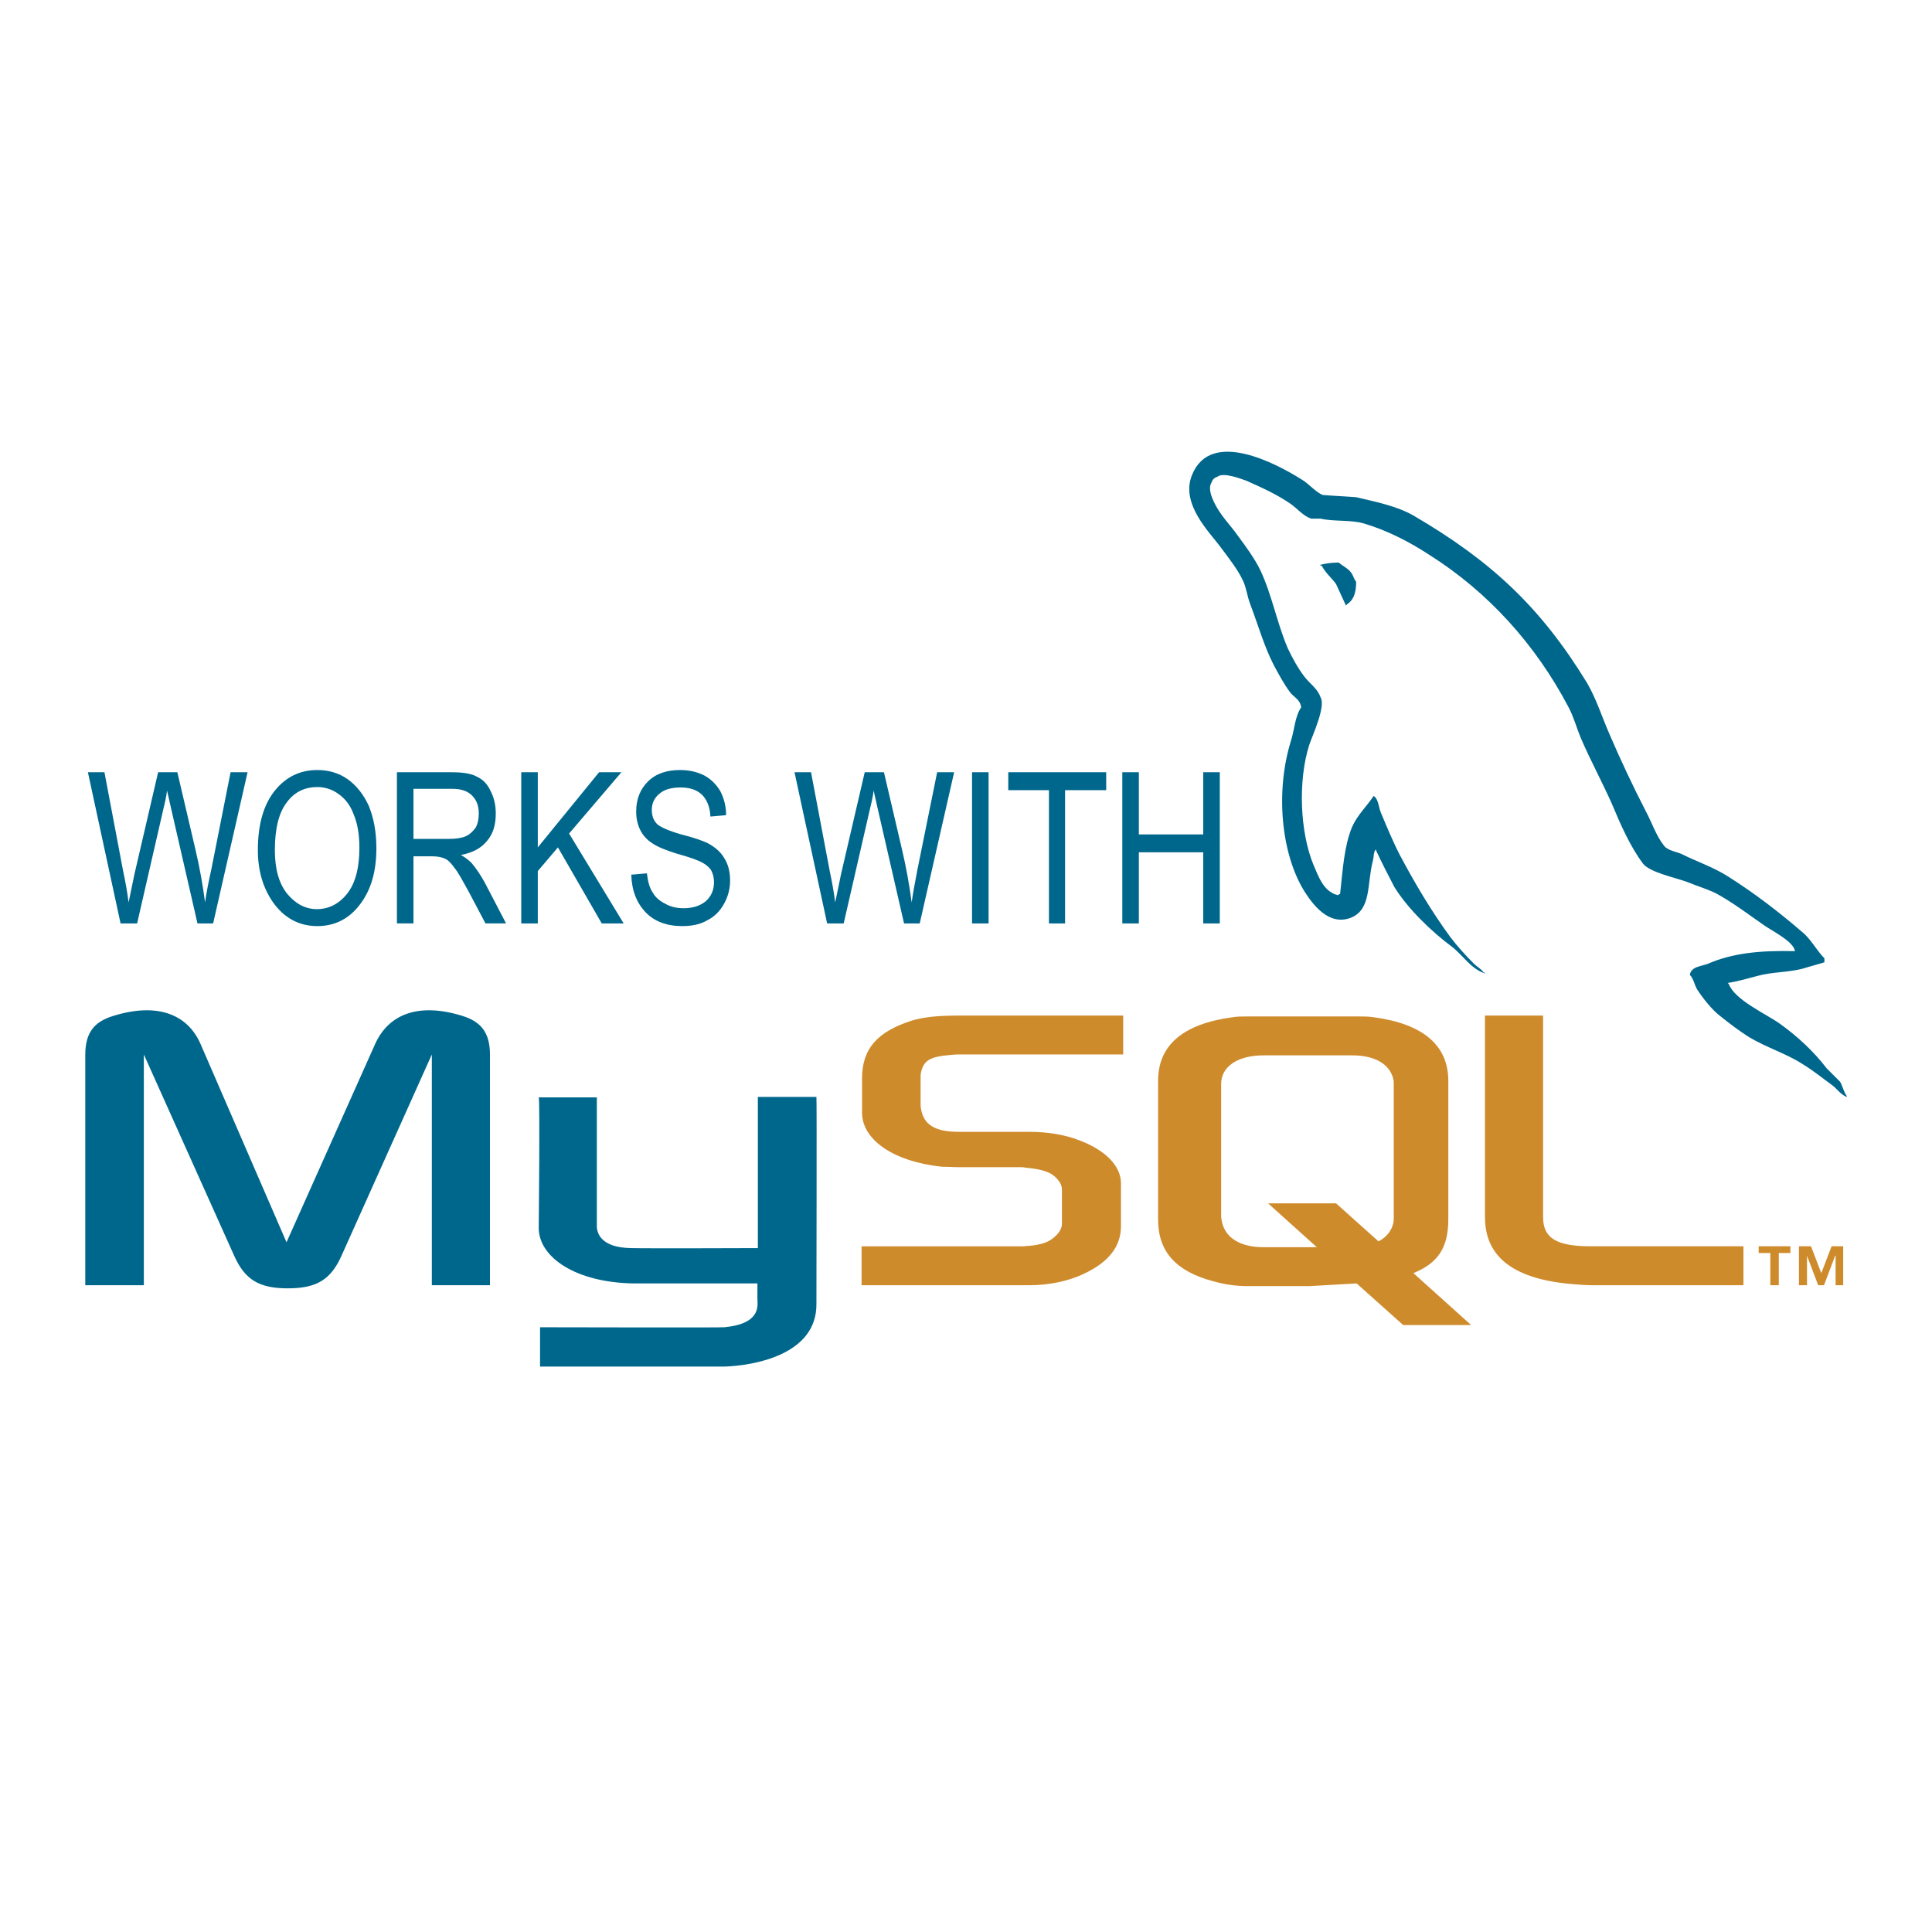
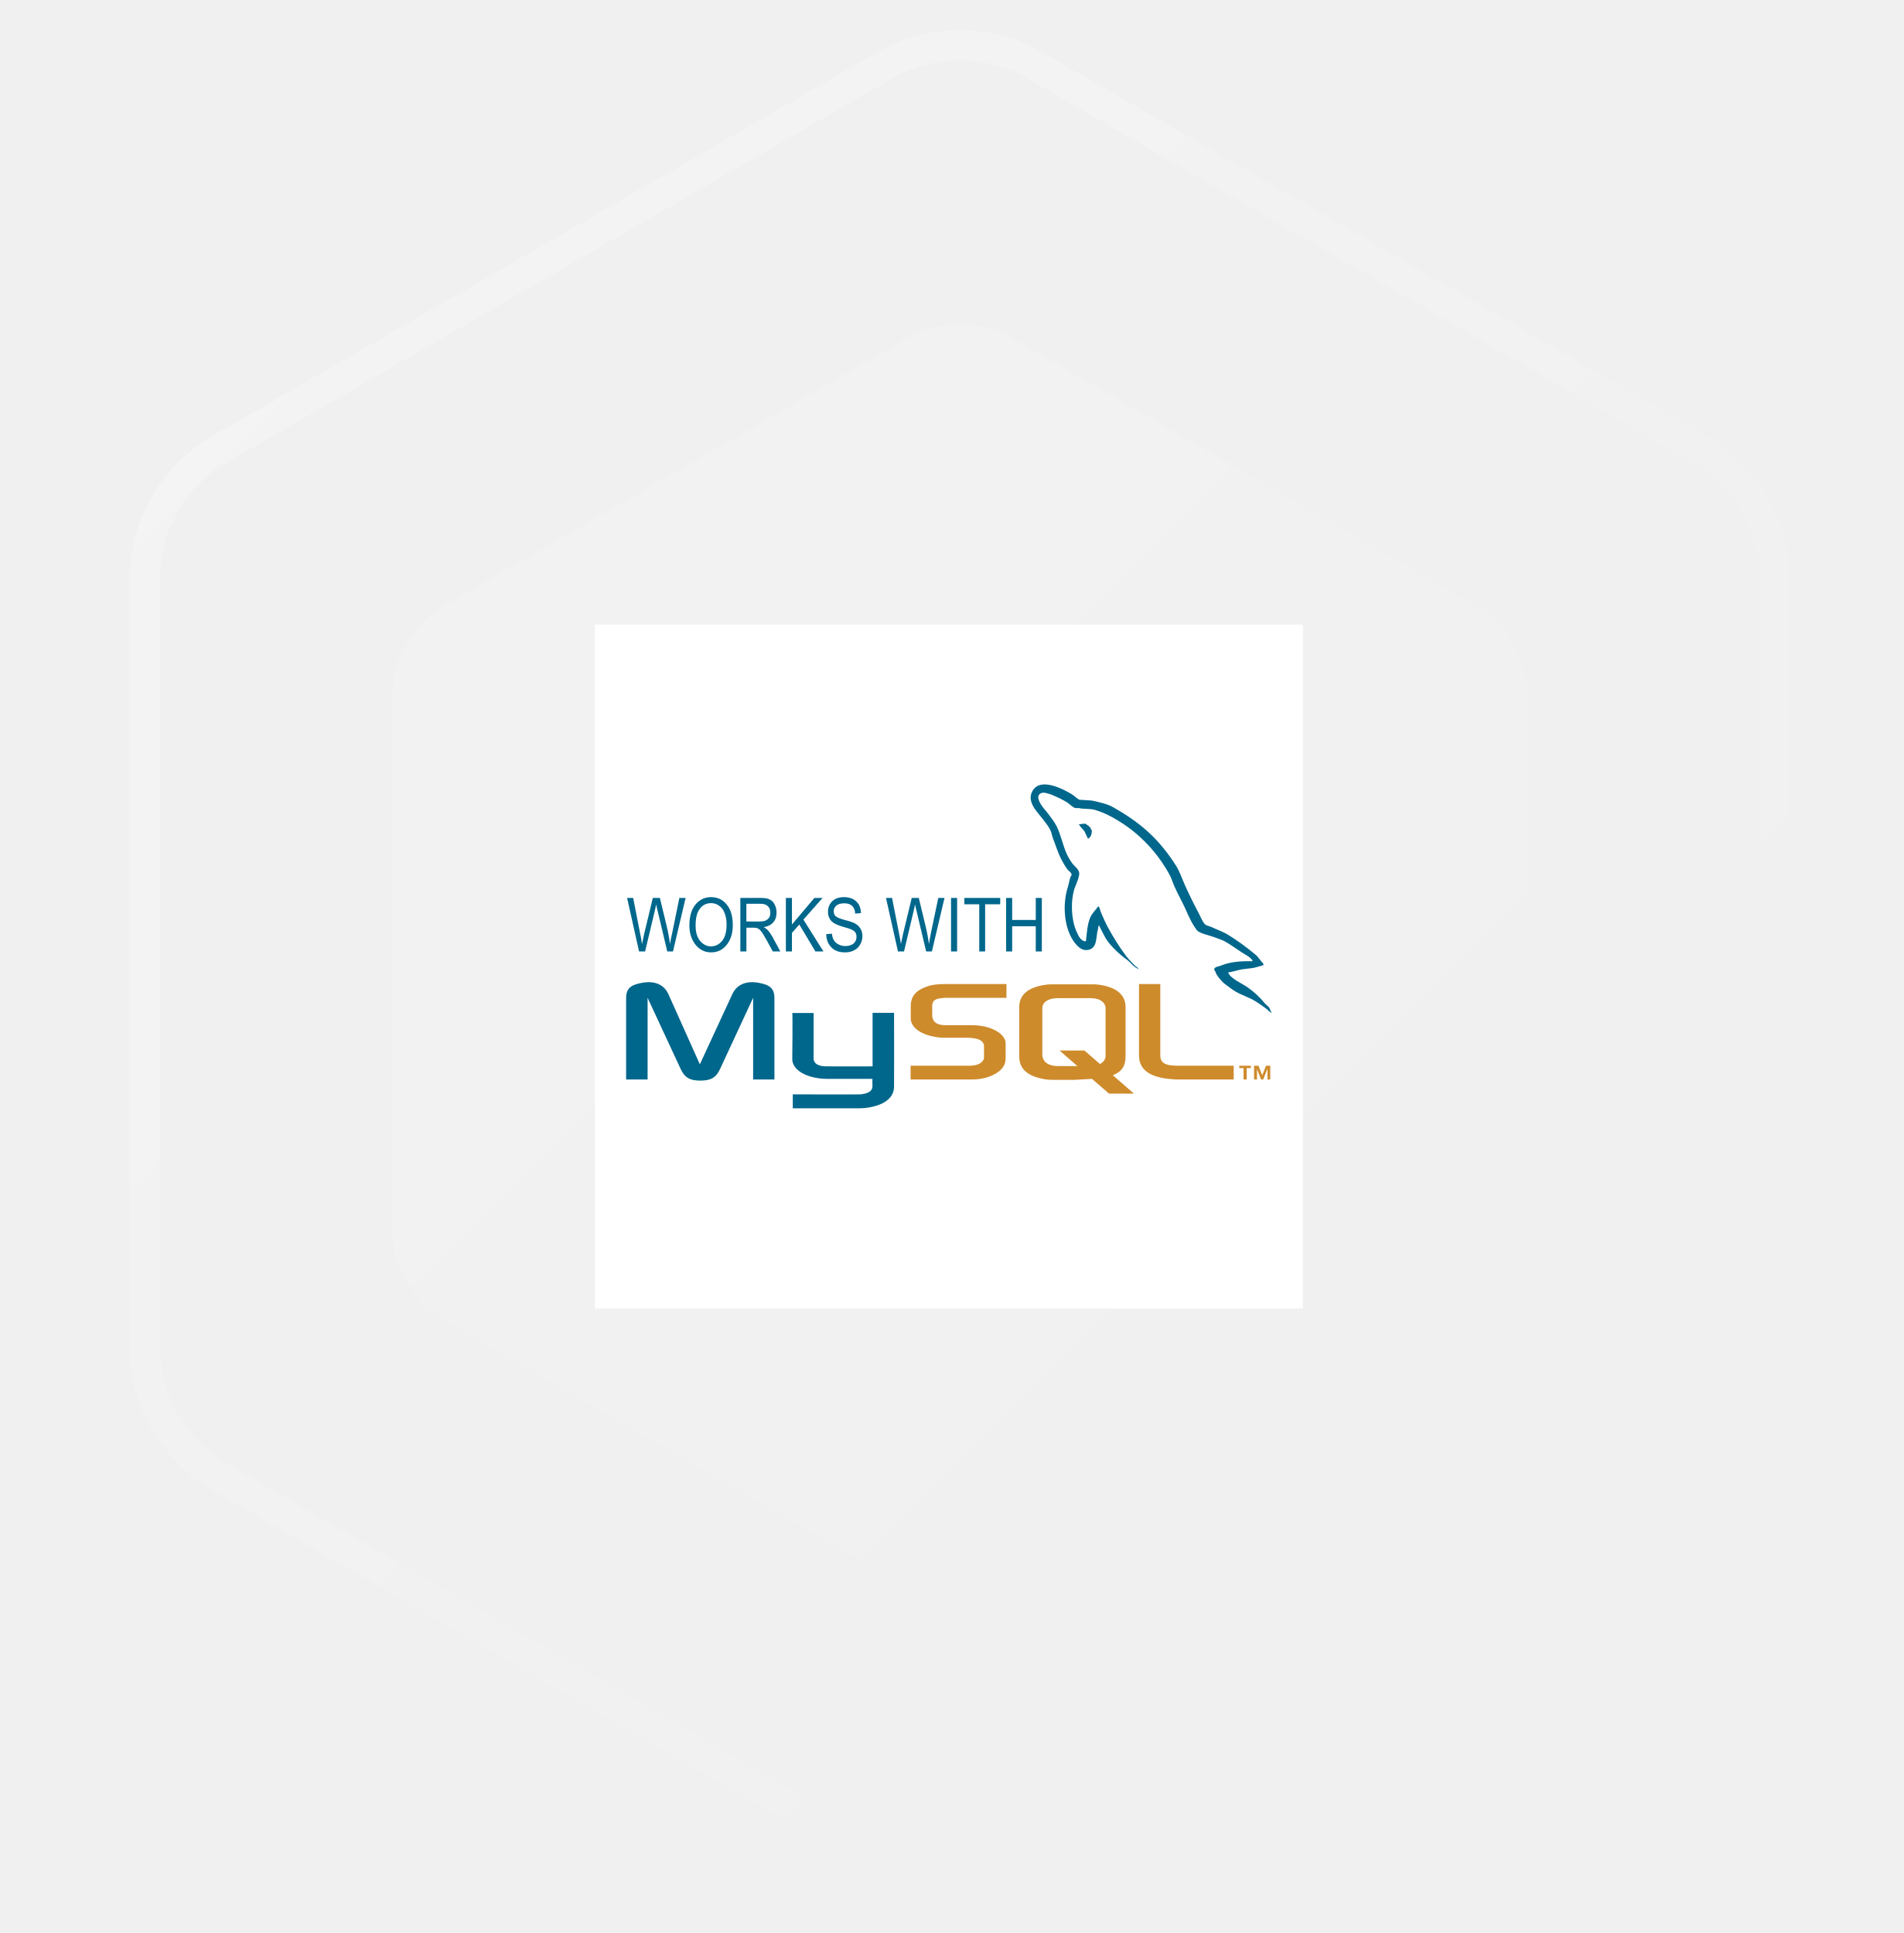
- <svg xmlns="http://www.w3.org/2000/svg" width="64" height="64" viewBox="0 0 64 64" fill="none">
-   <path fill-rule="evenodd" clip-rule="evenodd" d="M0 0H64V64H0V0Z" fill="white" />
-   <path fill-rule="evenodd" clip-rule="evenodd" d="M2.824 42.575H4.765V34.931L7.757 41.597C8.113 42.396 8.587 42.678 9.535 42.678C10.483 42.678 10.957 42.396 11.313 41.597L14.305 34.931V42.575H16.231V34.945C16.231 34.205 15.935 33.848 15.327 33.656C13.861 33.197 12.868 33.597 12.424 34.59L9.491 41.152L6.646 34.59C6.217 33.597 5.209 33.197 3.743 33.656C3.121 33.848 2.825 34.204 2.825 34.945V42.575H2.824V42.575ZM17.846 36.352H19.771V40.56C19.757 40.796 19.846 41.33 20.912 41.345C21.446 41.359 25.075 41.345 25.105 41.345V36.337H27.045C27.06 36.337 27.045 43.166 27.045 43.196C27.06 44.885 24.956 45.24 23.994 45.27H17.89V43.967C17.89 43.967 23.979 43.981 23.994 43.967C25.238 43.848 25.09 43.226 25.09 43.019V42.515H20.986C19.075 42.485 17.86 41.655 17.846 40.692C17.846 40.604 17.89 36.397 17.846 36.352V36.352ZM59.459 31.508C58.274 31.478 57.37 31.582 56.584 31.923C56.363 32.012 56.022 32.012 55.978 32.293C56.096 32.411 56.125 32.604 56.214 32.767C56.407 33.064 56.718 33.463 57 33.671C57.296 33.908 57.607 34.145 57.933 34.352C58.526 34.708 59.177 34.9 59.725 35.257C60.066 35.463 60.392 35.731 60.718 35.967C60.866 36.086 60.984 36.264 61.177 36.338V36.308C61.074 36.175 61.044 35.982 60.955 35.834L60.51 35.389C60.081 34.827 59.533 34.322 58.955 33.908C58.495 33.582 57.458 33.123 57.266 32.59C57.251 32.575 57.236 32.575 57.236 32.56C57.562 32.515 57.947 32.397 58.244 32.322C58.748 32.19 59.206 32.219 59.725 32.086C59.962 32.011 60.199 31.952 60.436 31.878V31.745C60.17 31.478 59.992 31.108 59.696 30.871C58.941 30.219 58.111 29.582 57.266 29.049C56.792 28.738 56.214 28.545 55.711 28.293C55.548 28.219 55.251 28.175 55.133 28.027C54.866 27.701 54.733 27.271 54.526 26.886C54.091 26.041 53.686 25.181 53.311 24.308C53.059 23.73 52.881 23.152 52.571 22.619C51.03 20.101 49.385 18.575 46.823 17.078C46.275 16.767 45.623 16.634 44.926 16.471C44.556 16.441 44.186 16.427 43.816 16.397C43.593 16.308 43.356 16.027 43.134 15.893C42.289 15.36 40.112 14.19 39.489 15.73C39.089 16.693 40.082 17.641 40.437 18.13C40.69 18.471 41 18.856 41.178 19.241C41.296 19.493 41.311 19.745 41.415 20.012C41.667 20.678 41.874 21.404 42.185 22.011C42.348 22.322 42.526 22.648 42.733 22.93C42.852 23.093 43.074 23.167 43.103 23.434C42.896 23.73 42.882 24.174 42.763 24.545C42.244 26.219 42.437 28.278 43.207 29.522C43.445 29.892 43.992 30.707 44.763 30.396C45.43 30.115 45.281 29.285 45.474 28.53C45.519 28.367 45.489 28.248 45.578 28.13V28.159C45.77 28.574 45.978 28.974 46.185 29.374C46.629 30.1 47.43 30.87 48.111 31.373C48.452 31.64 48.733 32.1 49.192 32.247V32.218H49.148C49.059 32.085 48.926 32.025 48.822 31.921C48.556 31.655 48.259 31.329 48.037 31.032C47.43 30.203 46.882 29.284 46.378 28.336C46.141 27.877 45.933 27.373 45.741 26.914C45.666 26.736 45.666 26.47 45.504 26.366C45.281 26.706 44.971 26.988 44.792 27.388C44.526 28.025 44.481 28.81 44.393 29.61C44.333 29.64 44.348 29.625 44.318 29.655C43.845 29.536 43.681 29.047 43.504 28.633C43.074 27.581 42.985 25.892 43.37 24.677C43.474 24.366 43.934 23.388 43.741 23.092C43.651 22.811 43.37 22.633 43.208 22.411C43 22.144 42.807 21.788 42.66 21.477C42.304 20.648 42.141 19.729 41.756 18.9C41.563 18.5 41.267 18.1 41.015 17.759C40.734 17.359 40.422 17.078 40.201 16.604C40.127 16.441 40.023 16.174 40.127 15.996C40.171 15.877 40.216 15.833 40.334 15.789C40.526 15.64 41.075 15.848 41.282 15.922C41.815 16.159 42.274 16.366 42.733 16.677C42.956 16.825 43.178 17.107 43.445 17.181H43.741C44.216 17.285 44.748 17.211 45.193 17.344C45.978 17.581 46.689 17.951 47.326 18.366C49.282 19.596 50.867 21.344 51.963 23.433C52.141 23.773 52.215 24.084 52.363 24.44C52.675 25.166 53.074 25.907 53.385 26.603C53.682 27.314 53.993 28.025 54.422 28.603C54.659 28.914 55.548 29.077 55.948 29.239C56.23 29.358 56.688 29.491 56.956 29.655C57.474 29.951 57.963 30.321 58.452 30.662C58.688 30.827 59.429 31.197 59.459 31.508V31.508Z" fill="#00678C" />
-   <path fill-rule="evenodd" clip-rule="evenodd" d="M44.347 18.635C44.143 18.635 43.939 18.66 43.74 18.709V18.738H43.784C43.903 18.976 44.11 19.139 44.258 19.346C44.362 19.583 44.481 19.82 44.585 20.057L44.629 20.012C44.836 19.879 44.925 19.642 44.925 19.272C44.851 19.183 44.836 19.079 44.763 18.976C44.659 18.827 44.481 18.753 44.347 18.635Z" fill="#00678C" />
-   <path fill-rule="evenodd" clip-rule="evenodd" d="M28.541 42.575H34.096C34.748 42.575 35.385 42.441 35.888 42.204C36.718 41.819 37.133 41.3 37.133 40.619V39.197C37.133 38.649 36.659 38.116 35.756 37.775C35.267 37.582 34.674 37.493 34.096 37.493H31.756C30.97 37.493 30.6 37.256 30.511 36.738C30.496 36.679 30.496 36.62 30.496 36.56V35.686C30.496 35.627 30.496 35.583 30.511 35.523C30.6 35.123 30.807 35.005 31.489 34.946C31.548 34.946 31.622 34.931 31.682 34.931H37.207V33.642H31.771C30.985 33.642 30.585 33.701 30.215 33.805C29.06 34.175 28.556 34.738 28.556 35.731V36.857C28.556 37.731 29.548 38.471 31.193 38.649C31.386 38.649 31.563 38.664 31.756 38.664H33.756C33.83 38.664 33.904 38.664 33.963 38.679C34.585 38.738 34.837 38.842 35.029 39.063C35.133 39.182 35.178 39.286 35.178 39.419V40.545C35.178 40.679 35.089 40.857 34.896 41.005C34.733 41.153 34.451 41.242 34.081 41.271C34.007 41.271 33.948 41.286 33.874 41.286H28.541V42.575ZM49.192 40.322C49.192 41.656 50.169 42.396 52.17 42.544C52.347 42.559 52.54 42.574 52.718 42.574H57.754V41.285H52.688C51.547 41.285 51.117 41.004 51.117 40.322V33.642H49.191V40.322H49.192ZM38.363 40.396V35.804C38.363 34.634 39.177 33.923 40.807 33.701C40.97 33.671 41.163 33.671 41.325 33.671H44.999C45.176 33.671 45.34 33.671 45.532 33.701C47.147 33.923 47.977 34.634 47.977 35.804V40.396C47.977 41.345 47.621 41.848 46.821 42.174L48.732 43.893H46.481L44.94 42.515L43.384 42.604H41.325C40.97 42.604 40.599 42.56 40.184 42.441C38.955 42.115 38.363 41.463 38.363 40.396V40.396ZM40.452 40.278C40.452 40.352 40.466 40.411 40.481 40.486C40.6 41.019 41.103 41.315 41.859 41.315H43.622L42.007 39.863H44.259L45.666 41.123C45.918 40.989 46.096 40.782 46.155 40.515C46.17 40.441 46.17 40.382 46.17 40.323V35.908C46.17 35.864 46.17 35.805 46.155 35.745C46.036 35.242 45.533 34.96 44.792 34.96H41.859C41 34.96 40.452 35.331 40.452 35.908V40.278H40.452V40.278ZM58.644 42.575H58.925V41.508H59.31V41.285H58.258V41.508H58.644V42.575ZM60.806 42.575H61.058V41.285H60.673L60.333 42.175L59.992 41.285H59.592V42.575H59.859V41.597L60.229 42.575H60.422L60.792 41.597H60.807V42.575H60.806Z" fill="#CE8B2C" />
-   <path fill-rule="evenodd" clip-rule="evenodd" d="M3.994 30.59L2.912 25.582H3.46L4.082 28.871C4.157 29.212 4.216 29.552 4.26 29.893L4.453 28.96L5.238 25.582H5.875L6.468 28.115C6.616 28.738 6.719 29.33 6.793 29.893C6.838 29.567 6.912 29.197 7.001 28.797L7.638 25.582H8.201L7.06 30.59H6.542L5.668 26.782L5.534 26.19C5.505 26.412 5.46 26.605 5.416 26.782L4.542 30.59H3.994ZM8.542 28.16C8.542 27.301 8.735 26.649 9.105 26.19C9.475 25.73 9.949 25.508 10.512 25.508C10.867 25.508 11.208 25.597 11.505 25.804C11.801 26.012 12.038 26.308 12.216 26.693C12.379 27.093 12.468 27.552 12.468 28.1C12.468 28.841 12.305 29.434 11.964 29.908C11.594 30.426 11.105 30.678 10.512 30.678C9.905 30.678 9.416 30.411 9.046 29.893C8.705 29.405 8.542 28.827 8.542 28.16V28.16ZM9.105 28.16C9.105 28.782 9.238 29.256 9.505 29.597C9.786 29.938 10.112 30.116 10.497 30.116C10.897 30.116 11.238 29.938 11.505 29.597C11.771 29.256 11.905 28.753 11.905 28.086C11.905 27.642 11.846 27.271 11.697 26.931C11.594 26.664 11.431 26.457 11.223 26.309C11.018 26.154 10.768 26.071 10.512 26.072C10.097 26.072 9.756 26.234 9.504 26.575C9.238 26.916 9.105 27.449 9.105 28.16V28.16ZM13.149 30.59V25.582H14.971C15.341 25.582 15.623 25.627 15.801 25.73C15.993 25.819 16.141 25.967 16.245 26.19C16.363 26.412 16.423 26.664 16.423 26.945C16.423 27.33 16.334 27.627 16.127 27.864C15.934 28.101 15.653 28.249 15.268 28.323C15.431 28.412 15.534 28.501 15.623 28.589C15.786 28.782 15.92 28.989 16.053 29.226L16.764 30.589H16.082L15.534 29.552C15.312 29.152 15.164 28.871 15.045 28.737C14.942 28.589 14.838 28.485 14.734 28.441C14.631 28.396 14.497 28.367 14.319 28.367H13.697V30.589H13.149V30.59V30.59ZM13.697 27.79H14.852C15.104 27.79 15.297 27.76 15.43 27.701C15.563 27.642 15.667 27.538 15.756 27.419C15.83 27.286 15.86 27.123 15.86 26.945C15.86 26.693 15.785 26.501 15.637 26.353C15.489 26.204 15.282 26.131 14.986 26.131H13.697V27.79H13.697ZM17.267 30.59V25.582H17.815V28.071L19.845 25.582H20.585L18.852 27.612L20.66 30.59H19.934L18.482 28.071L17.815 28.856V30.59H17.267V30.59ZM20.912 28.975L21.43 28.93C21.46 29.197 21.519 29.419 21.623 29.567C21.712 29.73 21.86 29.849 22.038 29.938C22.215 30.041 22.423 30.086 22.645 30.086C22.971 30.086 23.208 29.997 23.386 29.849C23.564 29.686 23.652 29.478 23.652 29.227C23.652 29.078 23.623 28.96 23.564 28.841C23.504 28.738 23.4 28.649 23.267 28.575C23.134 28.501 22.852 28.397 22.423 28.279C22.038 28.16 21.756 28.042 21.593 27.923C21.428 27.817 21.295 27.669 21.208 27.493C21.119 27.316 21.074 27.108 21.074 26.886C21.074 26.471 21.208 26.145 21.459 25.893C21.726 25.627 22.082 25.508 22.526 25.508C22.822 25.508 23.089 25.567 23.326 25.686C23.548 25.804 23.726 25.982 23.859 26.204C23.988 26.451 24.055 26.726 24.052 27.004L23.533 27.049C23.518 26.723 23.414 26.486 23.251 26.323C23.073 26.16 22.851 26.086 22.541 26.086C22.229 26.086 21.992 26.16 21.844 26.294C21.764 26.357 21.699 26.438 21.655 26.53C21.612 26.623 21.59 26.724 21.592 26.827C21.592 27.034 21.652 27.182 21.77 27.301C21.888 27.404 22.155 27.523 22.57 27.642C22.985 27.745 23.266 27.849 23.429 27.923C23.681 28.056 23.874 28.219 23.992 28.427C24.126 28.634 24.185 28.886 24.185 29.168C24.186 29.443 24.115 29.714 23.977 29.952C23.844 30.189 23.666 30.367 23.429 30.486C23.207 30.619 22.925 30.678 22.599 30.678C22.096 30.678 21.681 30.53 21.385 30.219C21.088 29.908 20.926 29.493 20.912 28.975V28.975ZM27.4 30.59L26.319 25.582H26.867L27.489 28.871C27.563 29.212 27.622 29.552 27.667 29.893L27.86 28.96L28.645 25.582H29.282L29.874 28.115C30.013 28.702 30.122 29.295 30.2 29.893C30.244 29.567 30.319 29.197 30.393 28.797L31.044 25.582H31.607L30.467 30.59H29.948L29.074 26.782L28.941 26.19C28.911 26.412 28.867 26.605 28.822 26.782L27.948 30.59H27.4ZM32.2 30.59V25.582H32.748V30.59H32.2ZM34.748 30.59V26.175H33.4V25.582H36.644V26.175H35.282V30.59H34.748ZM37.178 30.59V25.582H37.726V27.642H39.859V25.582H40.407V30.59H39.859V28.234H37.726V30.59H37.178Z" fill="#00678C" />
+ <svg xmlns="http://www.w3.org/2000/svg" width="64" height="65" viewBox="0 0 64 65" fill="none">
+   <path d="M29.736 2.202C31.303 1.297 33.234 1.297 34.801 2.202L57.14 15.099C58.707 16.004 59.673 17.676 59.673 19.486V45.281C59.673 47.09 58.707 48.762 57.14 49.667L34.801 62.564C33.234 63.469 31.303 63.469 29.736 62.564L7.397 49.667C5.83 48.762 4.865 47.09 4.865 45.281V19.486C4.865 17.676 5.83 16.004 7.397 15.099L29.736 2.202Z" stroke="url(#paint0_linear_5_115)" stroke-opacity="0.3" stroke-width="1.013" />
+   <path d="M30.506 11.377C31.597 10.747 32.941 10.747 34.032 11.377L49.58 20.353C50.67 20.983 51.342 22.147 51.342 23.406V41.359C51.342 42.619 50.67 43.782 49.58 44.412L34.032 53.389C32.941 54.019 31.597 54.019 30.506 53.389L14.958 44.412C13.868 43.782 13.196 42.619 13.196 41.359V23.406C13.196 22.147 13.868 20.983 14.958 20.353L30.506 11.377Z" fill="url(#paint1_linear_5_115)" fill-opacity="0.2" />
+   <path fill-rule="evenodd" clip-rule="evenodd" d="M20 21H43.8V44H20V21Z" fill="white" />
+   <path fill-rule="evenodd" clip-rule="evenodd" d="M21.05 36.3H21.772V33.553L22.885 35.949C23.017 36.236 23.193 36.337 23.546 36.337C23.899 36.337 24.075 36.236 24.207 35.949L25.32 33.553V36.3H26.036V33.558C26.036 33.292 25.926 33.164 25.7 33.095C25.154 32.93 24.785 33.074 24.62 33.431L23.529 35.789L22.472 33.431C22.312 33.074 21.937 32.93 21.392 33.095C21.161 33.164 21.05 33.292 21.05 33.558V36.3H21.05ZM26.636 34.064H27.353V35.576C27.347 35.661 27.38 35.853 27.777 35.858C27.975 35.863 29.325 35.858 29.336 35.858V34.059H30.058C30.063 34.059 30.058 36.513 30.058 36.524C30.063 37.13 29.281 37.258 28.923 37.269H26.653V36.8C26.653 36.8 28.917 36.806 28.923 36.8C29.385 36.758 29.33 36.534 29.33 36.46V36.279H27.804C27.094 36.268 26.642 35.97 26.636 35.624C26.636 35.592 26.653 34.08 26.636 34.064ZM42.111 32.323C41.671 32.313 41.334 32.35 41.042 32.472C40.96 32.504 40.833 32.504 40.817 32.605C40.861 32.648 40.872 32.717 40.905 32.776C40.976 32.882 41.092 33.026 41.197 33.1C41.307 33.186 41.423 33.271 41.544 33.345C41.764 33.473 42.007 33.542 42.21 33.67C42.337 33.745 42.458 33.841 42.58 33.926C42.635 33.968 42.679 34.032 42.75 34.059V34.048C42.712 34 42.701 33.931 42.668 33.878L42.502 33.718C42.343 33.516 42.139 33.335 41.924 33.186C41.753 33.069 41.367 32.904 41.296 32.712C41.29 32.706 41.285 32.706 41.285 32.701C41.406 32.685 41.549 32.643 41.659 32.616C41.847 32.568 42.017 32.579 42.21 32.531C42.298 32.504 42.386 32.483 42.475 32.456V32.408C42.376 32.312 42.31 32.179 42.2 32.094C41.919 31.86 41.61 31.631 41.296 31.439C41.12 31.328 40.905 31.258 40.718 31.168C40.657 31.141 40.547 31.125 40.503 31.072C40.403 30.955 40.354 30.8 40.277 30.662C40.115 30.358 39.965 30.049 39.825 29.736C39.731 29.528 39.665 29.32 39.55 29.129C38.977 28.224 38.365 27.675 37.412 27.138C37.209 27.026 36.966 26.978 36.707 26.919C36.569 26.909 36.432 26.903 36.294 26.893C36.211 26.861 36.123 26.76 36.04 26.712C35.726 26.52 34.917 26.099 34.685 26.653C34.536 26.999 34.906 27.34 35.038 27.516C35.131 27.638 35.247 27.776 35.313 27.915C35.357 28.005 35.363 28.096 35.401 28.192C35.495 28.431 35.572 28.692 35.688 28.91C35.748 29.022 35.814 29.139 35.891 29.241C35.935 29.299 36.018 29.326 36.029 29.422C35.952 29.528 35.947 29.688 35.903 29.821C35.71 30.422 35.781 31.162 36.068 31.61C36.156 31.742 36.36 32.035 36.646 31.924C36.894 31.823 36.839 31.524 36.911 31.253C36.927 31.194 36.916 31.152 36.949 31.109V31.12C37.021 31.269 37.098 31.413 37.175 31.556C37.34 31.817 37.638 32.094 37.891 32.275C38.018 32.371 38.123 32.536 38.293 32.589V32.578H38.277C38.244 32.53 38.194 32.509 38.156 32.472C38.057 32.376 37.947 32.259 37.864 32.152C37.638 31.854 37.434 31.524 37.247 31.183C37.159 31.018 37.081 30.837 37.01 30.672C36.982 30.608 36.982 30.513 36.922 30.475C36.839 30.598 36.724 30.699 36.657 30.843C36.558 31.072 36.542 31.354 36.509 31.641C36.486 31.652 36.492 31.646 36.481 31.657C36.305 31.615 36.244 31.439 36.178 31.29C36.018 30.912 35.985 30.305 36.128 29.868C36.167 29.757 36.338 29.405 36.266 29.299C36.233 29.198 36.128 29.134 36.068 29.054C35.991 28.958 35.919 28.83 35.864 28.718C35.732 28.42 35.671 28.09 35.528 27.792C35.456 27.648 35.346 27.505 35.253 27.382C35.148 27.238 35.032 27.137 34.95 26.967C34.922 26.908 34.884 26.812 34.922 26.749C34.939 26.706 34.955 26.69 34.999 26.674C35.071 26.621 35.275 26.695 35.352 26.722C35.55 26.807 35.721 26.882 35.892 26.993C35.974 27.047 36.057 27.148 36.156 27.174H36.266C36.443 27.212 36.641 27.185 36.806 27.233C37.098 27.318 37.362 27.451 37.599 27.6C38.327 28.042 38.916 28.671 39.324 29.421C39.39 29.544 39.417 29.655 39.473 29.783C39.588 30.044 39.737 30.31 39.853 30.56C39.963 30.816 40.079 31.072 40.238 31.279C40.327 31.391 40.657 31.45 40.806 31.508C40.91 31.551 41.081 31.598 41.18 31.657C41.373 31.764 41.555 31.897 41.737 32.019C41.825 32.078 42.1 32.211 42.111 32.323Z" fill="#00678C" />
+   <path fill-rule="evenodd" clip-rule="evenodd" d="M36.492 27.697C36.416 27.697 36.34 27.706 36.266 27.724V27.734H36.283C36.327 27.819 36.404 27.878 36.459 27.952C36.497 28.038 36.542 28.123 36.58 28.208L36.596 28.192C36.674 28.144 36.707 28.059 36.707 27.926C36.679 27.894 36.674 27.857 36.646 27.819C36.608 27.766 36.542 27.739 36.492 27.697Z" fill="#00678C" />
+   <path fill-rule="evenodd" clip-rule="evenodd" d="M30.614 36.3H32.68C32.922 36.3 33.159 36.252 33.346 36.167C33.654 36.029 33.809 35.842 33.809 35.597V35.086C33.809 34.89 33.633 34.698 33.297 34.575C33.115 34.506 32.894 34.474 32.68 34.474H31.809C31.517 34.474 31.38 34.389 31.346 34.203C31.341 34.181 31.341 34.16 31.341 34.139V33.825C31.341 33.803 31.341 33.788 31.346 33.766C31.38 33.623 31.457 33.58 31.71 33.559C31.732 33.559 31.76 33.553 31.782 33.553H33.837V33.09H31.815C31.523 33.09 31.374 33.111 31.236 33.149C30.807 33.282 30.619 33.484 30.619 33.841V34.245C30.619 34.56 30.988 34.826 31.6 34.89C31.672 34.89 31.738 34.895 31.809 34.895H32.553C32.581 34.895 32.608 34.895 32.63 34.9C32.861 34.922 32.955 34.959 33.027 35.038C33.065 35.081 33.082 35.118 33.082 35.166V35.571C33.082 35.619 33.049 35.683 32.977 35.736C32.916 35.789 32.812 35.821 32.674 35.832C32.647 35.832 32.625 35.837 32.597 35.837H30.614V36.3ZM38.293 35.491C38.293 35.97 38.657 36.236 39.401 36.289C39.467 36.295 39.538 36.3 39.604 36.3H41.477V35.837H39.593C39.169 35.837 39.009 35.736 39.009 35.491V33.09H38.293V35.491H38.293ZM34.266 35.517V33.867C34.266 33.447 34.569 33.191 35.175 33.111C35.236 33.1 35.307 33.1 35.368 33.1H36.734C36.8 33.1 36.861 33.1 36.932 33.111C37.533 33.191 37.841 33.447 37.841 33.867V35.517C37.841 35.858 37.709 36.039 37.412 36.156L38.122 36.774H37.285L36.712 36.279L36.133 36.311H35.368C35.236 36.311 35.098 36.295 34.944 36.252C34.487 36.135 34.266 35.901 34.266 35.517ZM35.043 35.475C35.043 35.502 35.048 35.523 35.054 35.55C35.098 35.741 35.285 35.848 35.566 35.848H36.222L35.622 35.326H36.459L36.982 35.779C37.076 35.73 37.142 35.656 37.164 35.56C37.169 35.533 37.169 35.512 37.169 35.491V33.905C37.169 33.889 37.169 33.867 37.164 33.846C37.12 33.665 36.933 33.564 36.657 33.564H35.566C35.247 33.564 35.043 33.697 35.043 33.905V35.475H35.043ZM41.808 36.3H41.913V35.917H42.056V35.837H41.665V35.917H41.808V36.3ZM42.612 36.3H42.706V35.837H42.563L42.436 36.157L42.31 35.837H42.161V36.3H42.26V35.949L42.398 36.3H42.469L42.607 35.949H42.612V36.3H42.612Z" fill="#CE8B2C" />
+   <path fill-rule="evenodd" clip-rule="evenodd" d="M21.485 31.993L21.083 30.194H21.287L21.518 31.375C21.546 31.498 21.568 31.62 21.584 31.743L21.656 31.407L21.948 30.194H22.185L22.405 31.104C22.46 31.328 22.499 31.54 22.526 31.743C22.543 31.626 22.57 31.493 22.604 31.349L22.84 30.194H23.05L22.626 31.993H22.433L22.108 30.625L22.058 30.412C22.047 30.492 22.031 30.561 22.014 30.625L21.689 31.993H21.485ZM23.177 31.12C23.177 30.811 23.248 30.577 23.386 30.412C23.524 30.247 23.7 30.167 23.909 30.167C24.041 30.167 24.168 30.199 24.278 30.273C24.389 30.348 24.477 30.454 24.543 30.593C24.603 30.736 24.637 30.902 24.637 31.099C24.637 31.365 24.576 31.578 24.449 31.748C24.311 31.934 24.13 32.025 23.909 32.025C23.683 32.025 23.502 31.929 23.364 31.743C23.237 31.567 23.177 31.36 23.177 31.12ZM23.386 31.12C23.386 31.344 23.435 31.514 23.535 31.637C23.639 31.759 23.761 31.823 23.904 31.823C24.052 31.823 24.179 31.759 24.278 31.637C24.378 31.514 24.427 31.333 24.427 31.093C24.427 30.934 24.405 30.801 24.35 30.678C24.311 30.582 24.251 30.508 24.174 30.455C24.098 30.399 24.005 30.369 23.909 30.369C23.755 30.369 23.628 30.428 23.535 30.55C23.435 30.673 23.386 30.864 23.386 31.12ZM24.89 31.993V30.194H25.567C25.705 30.194 25.81 30.21 25.876 30.247C25.948 30.279 26.003 30.332 26.041 30.412C26.085 30.492 26.107 30.582 26.107 30.683C26.107 30.822 26.074 30.928 25.997 31.014C25.925 31.099 25.821 31.152 25.678 31.178C25.738 31.21 25.777 31.242 25.81 31.274C25.87 31.343 25.92 31.418 25.97 31.503L26.234 31.993H25.981L25.777 31.62C25.694 31.477 25.639 31.375 25.595 31.327C25.556 31.274 25.518 31.237 25.479 31.221C25.441 31.205 25.391 31.194 25.325 31.194H25.094V31.993H24.89V31.993ZM25.094 30.987H25.523C25.617 30.987 25.689 30.976 25.738 30.955C25.788 30.934 25.826 30.896 25.859 30.854C25.887 30.806 25.898 30.747 25.898 30.683C25.898 30.593 25.87 30.524 25.815 30.471C25.76 30.417 25.683 30.391 25.573 30.391H25.093V30.987H25.094ZM26.421 31.993V30.194H26.625V31.088L27.38 30.194H27.655L27.011 30.923L27.683 31.993H27.413L26.873 31.088L26.625 31.37V31.993H26.421ZM27.777 31.413L27.969 31.397C27.98 31.493 28.003 31.573 28.041 31.626C28.074 31.684 28.129 31.727 28.195 31.759C28.261 31.796 28.338 31.812 28.421 31.812C28.542 31.812 28.631 31.78 28.697 31.727C28.763 31.668 28.796 31.594 28.796 31.503C28.796 31.45 28.785 31.407 28.763 31.365C28.741 31.328 28.702 31.296 28.652 31.269C28.603 31.242 28.498 31.205 28.338 31.163C28.195 31.12 28.09 31.077 28.03 31.035C27.969 30.997 27.919 30.944 27.887 30.88C27.854 30.817 27.837 30.742 27.837 30.662C27.837 30.513 27.887 30.396 27.98 30.305C28.079 30.21 28.212 30.167 28.377 30.167C28.487 30.167 28.586 30.188 28.674 30.231C28.757 30.273 28.823 30.337 28.873 30.417C28.921 30.506 28.945 30.605 28.944 30.705L28.751 30.721C28.746 30.604 28.707 30.518 28.647 30.46C28.581 30.401 28.498 30.375 28.382 30.375C28.267 30.375 28.178 30.401 28.123 30.449C28.093 30.472 28.069 30.501 28.053 30.534C28.037 30.568 28.029 30.604 28.03 30.641C28.03 30.715 28.052 30.769 28.096 30.811C28.14 30.849 28.239 30.891 28.393 30.934C28.547 30.971 28.652 31.008 28.713 31.035C28.807 31.083 28.878 31.141 28.922 31.216C28.972 31.29 28.994 31.381 28.994 31.482C28.994 31.581 28.968 31.678 28.917 31.764C28.867 31.849 28.801 31.913 28.713 31.956C28.63 32.004 28.525 32.025 28.404 32.025C28.217 32.025 28.063 31.972 27.953 31.86C27.842 31.748 27.782 31.599 27.777 31.413ZM30.189 31.993L29.787 30.194H29.991L30.223 31.375C30.25 31.498 30.272 31.62 30.289 31.743L30.36 31.407L30.652 30.194H30.889L31.109 31.104C31.161 31.315 31.202 31.528 31.231 31.743C31.247 31.626 31.275 31.493 31.302 31.349L31.545 30.194H31.754L31.33 31.993H31.137L30.812 30.625L30.762 30.412C30.751 30.492 30.735 30.561 30.718 30.625L30.393 31.993H30.189ZM31.974 31.993V30.194H32.178V31.993H31.974ZM32.922 31.993V30.407H32.421V30.194H33.627V30.407H33.12V31.993H32.922ZM33.826 31.993V30.194H34.029V30.934H34.822V30.194H35.026V31.993H34.822V31.147H34.029V31.993H33.826Z" fill="#00678C" />
+   <defs>
+     <linearGradient id="paint0_linear_5_115" x1="0.625" y1="0.74" x2="63.912" y2="64.026" gradientUnits="userSpaceOnUse">
+       <stop stop-color="white" />
+       <stop offset="0.766" stop-color="white" stop-opacity="0" />
+     </linearGradient>
+     <linearGradient id="paint1_linear_5_115" x1="10.245" y1="10.359" x2="54.293" y2="54.406" gradientUnits="userSpaceOnUse">
+       <stop stop-color="white" />
+       <stop offset="0.828" stop-color="white" stop-opacity="0" />
+     </linearGradient>
+   </defs>
</svg>
